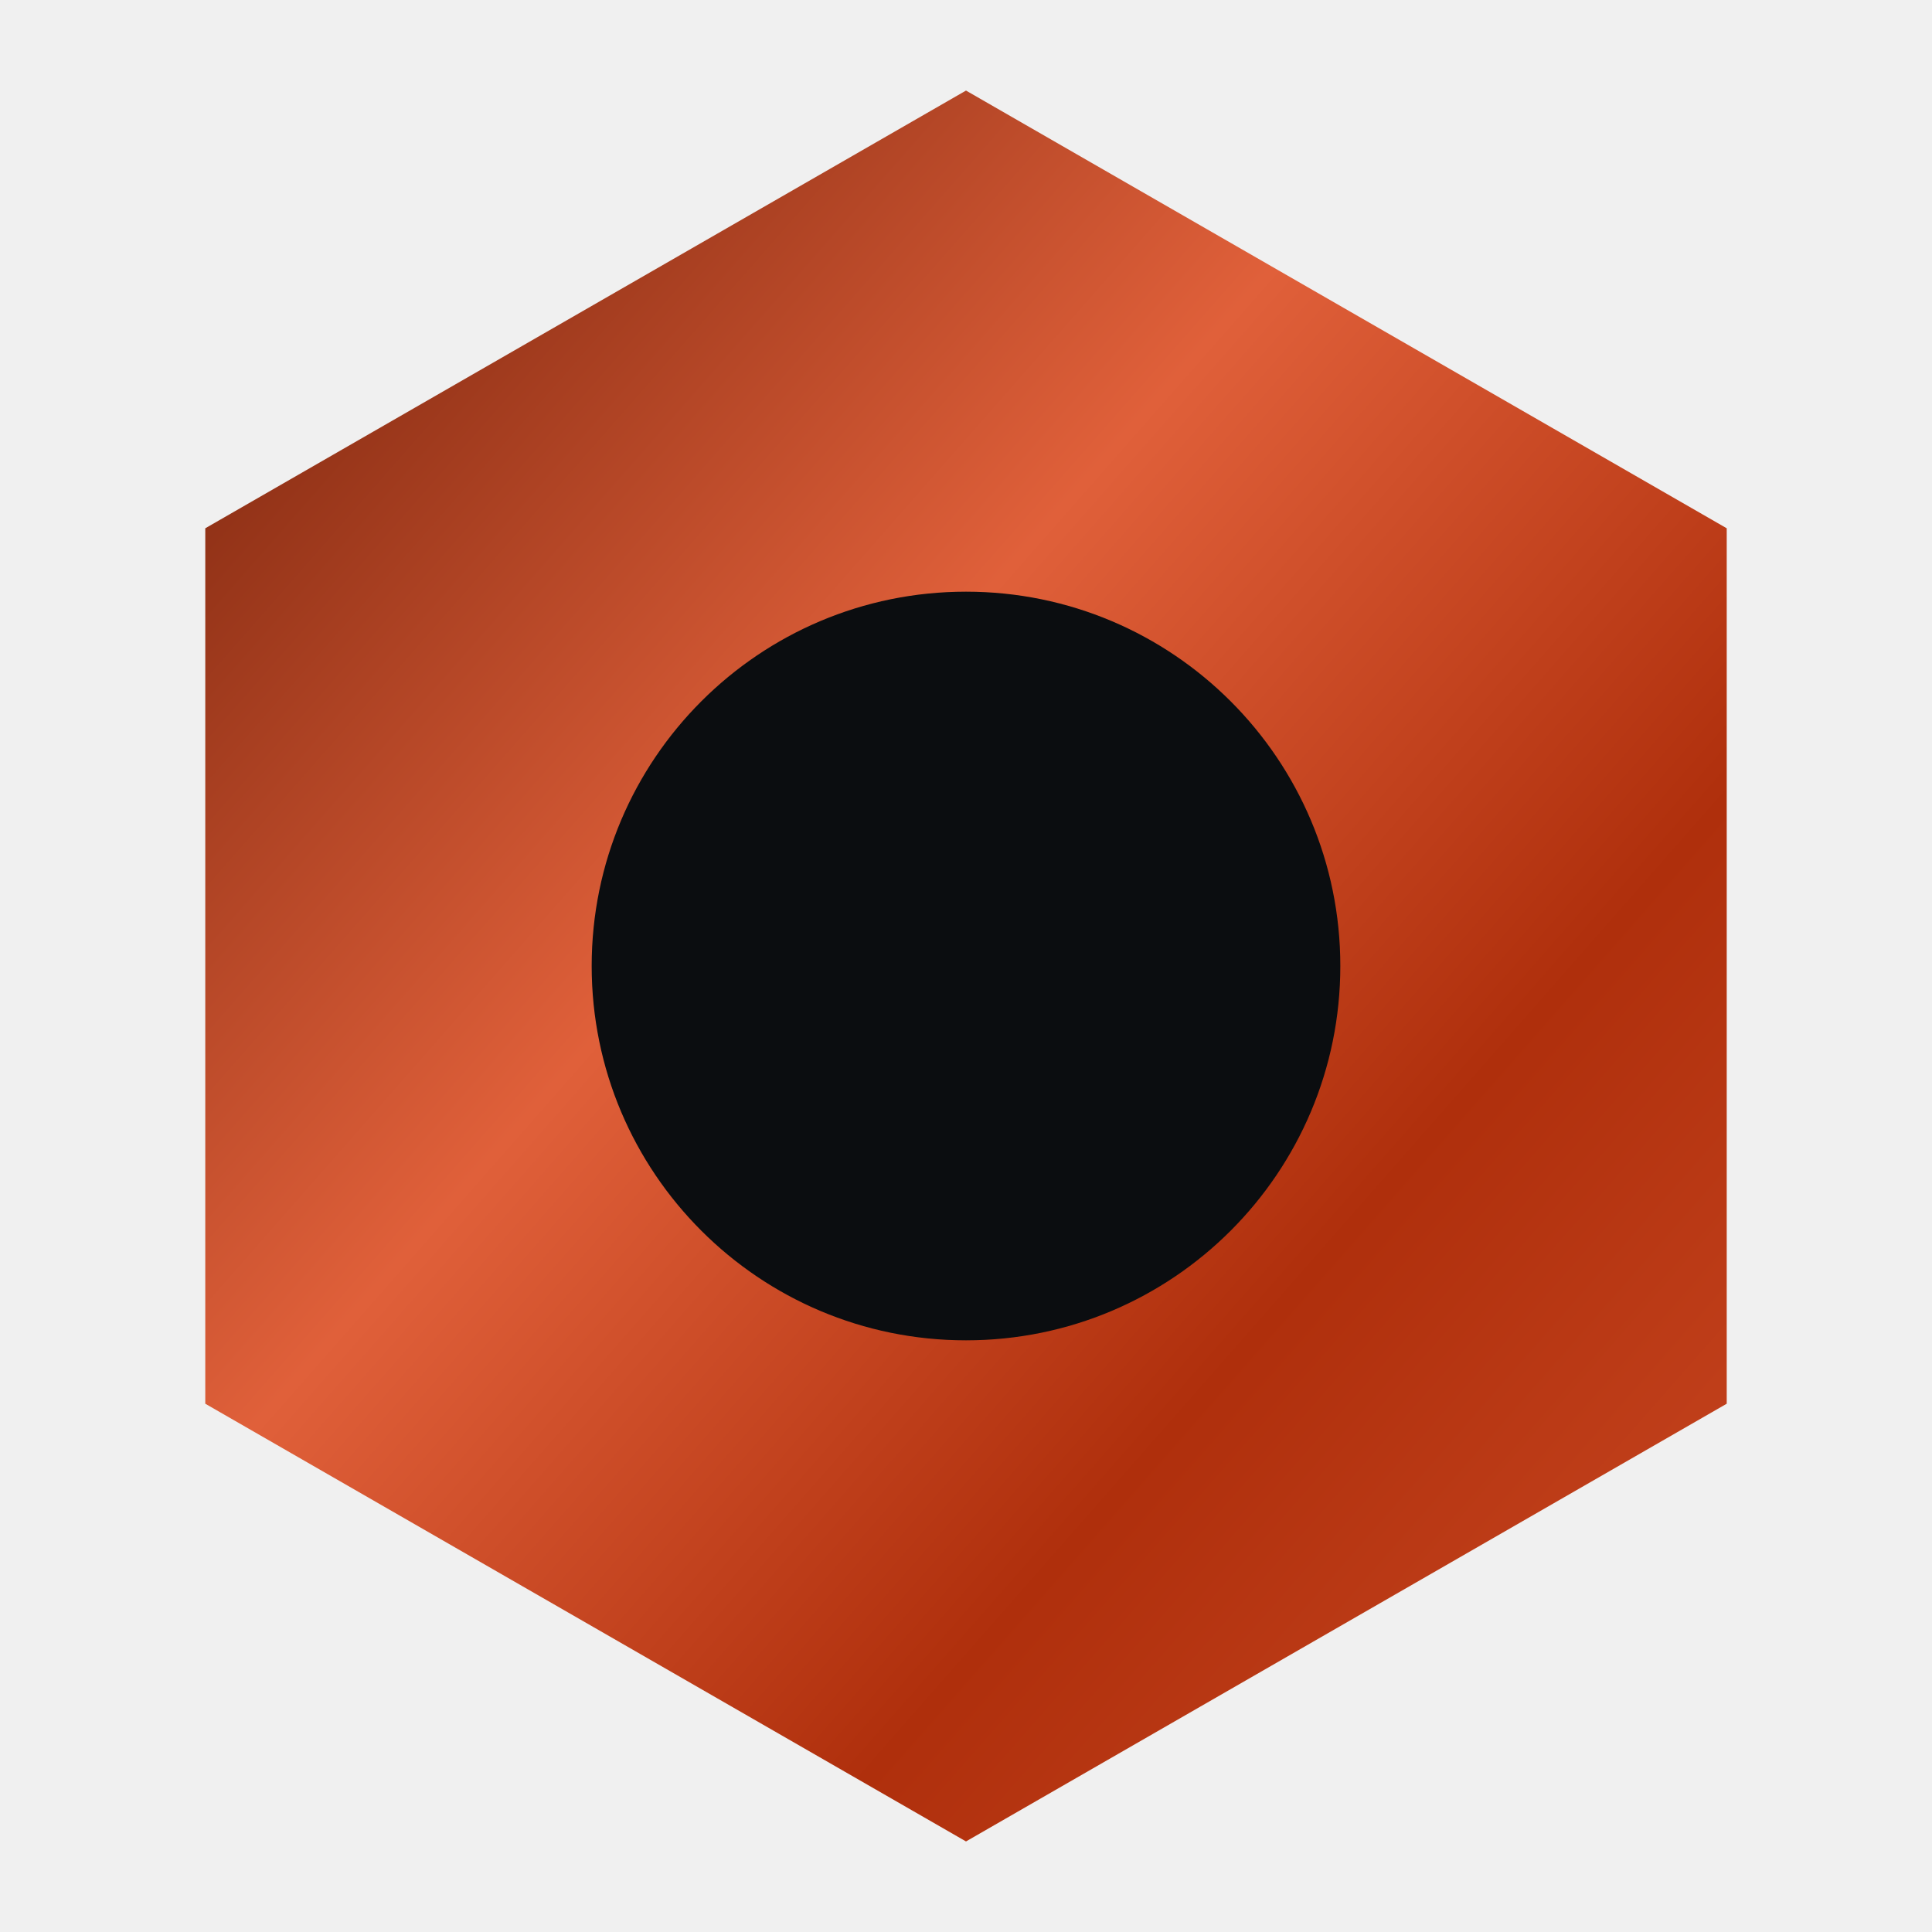
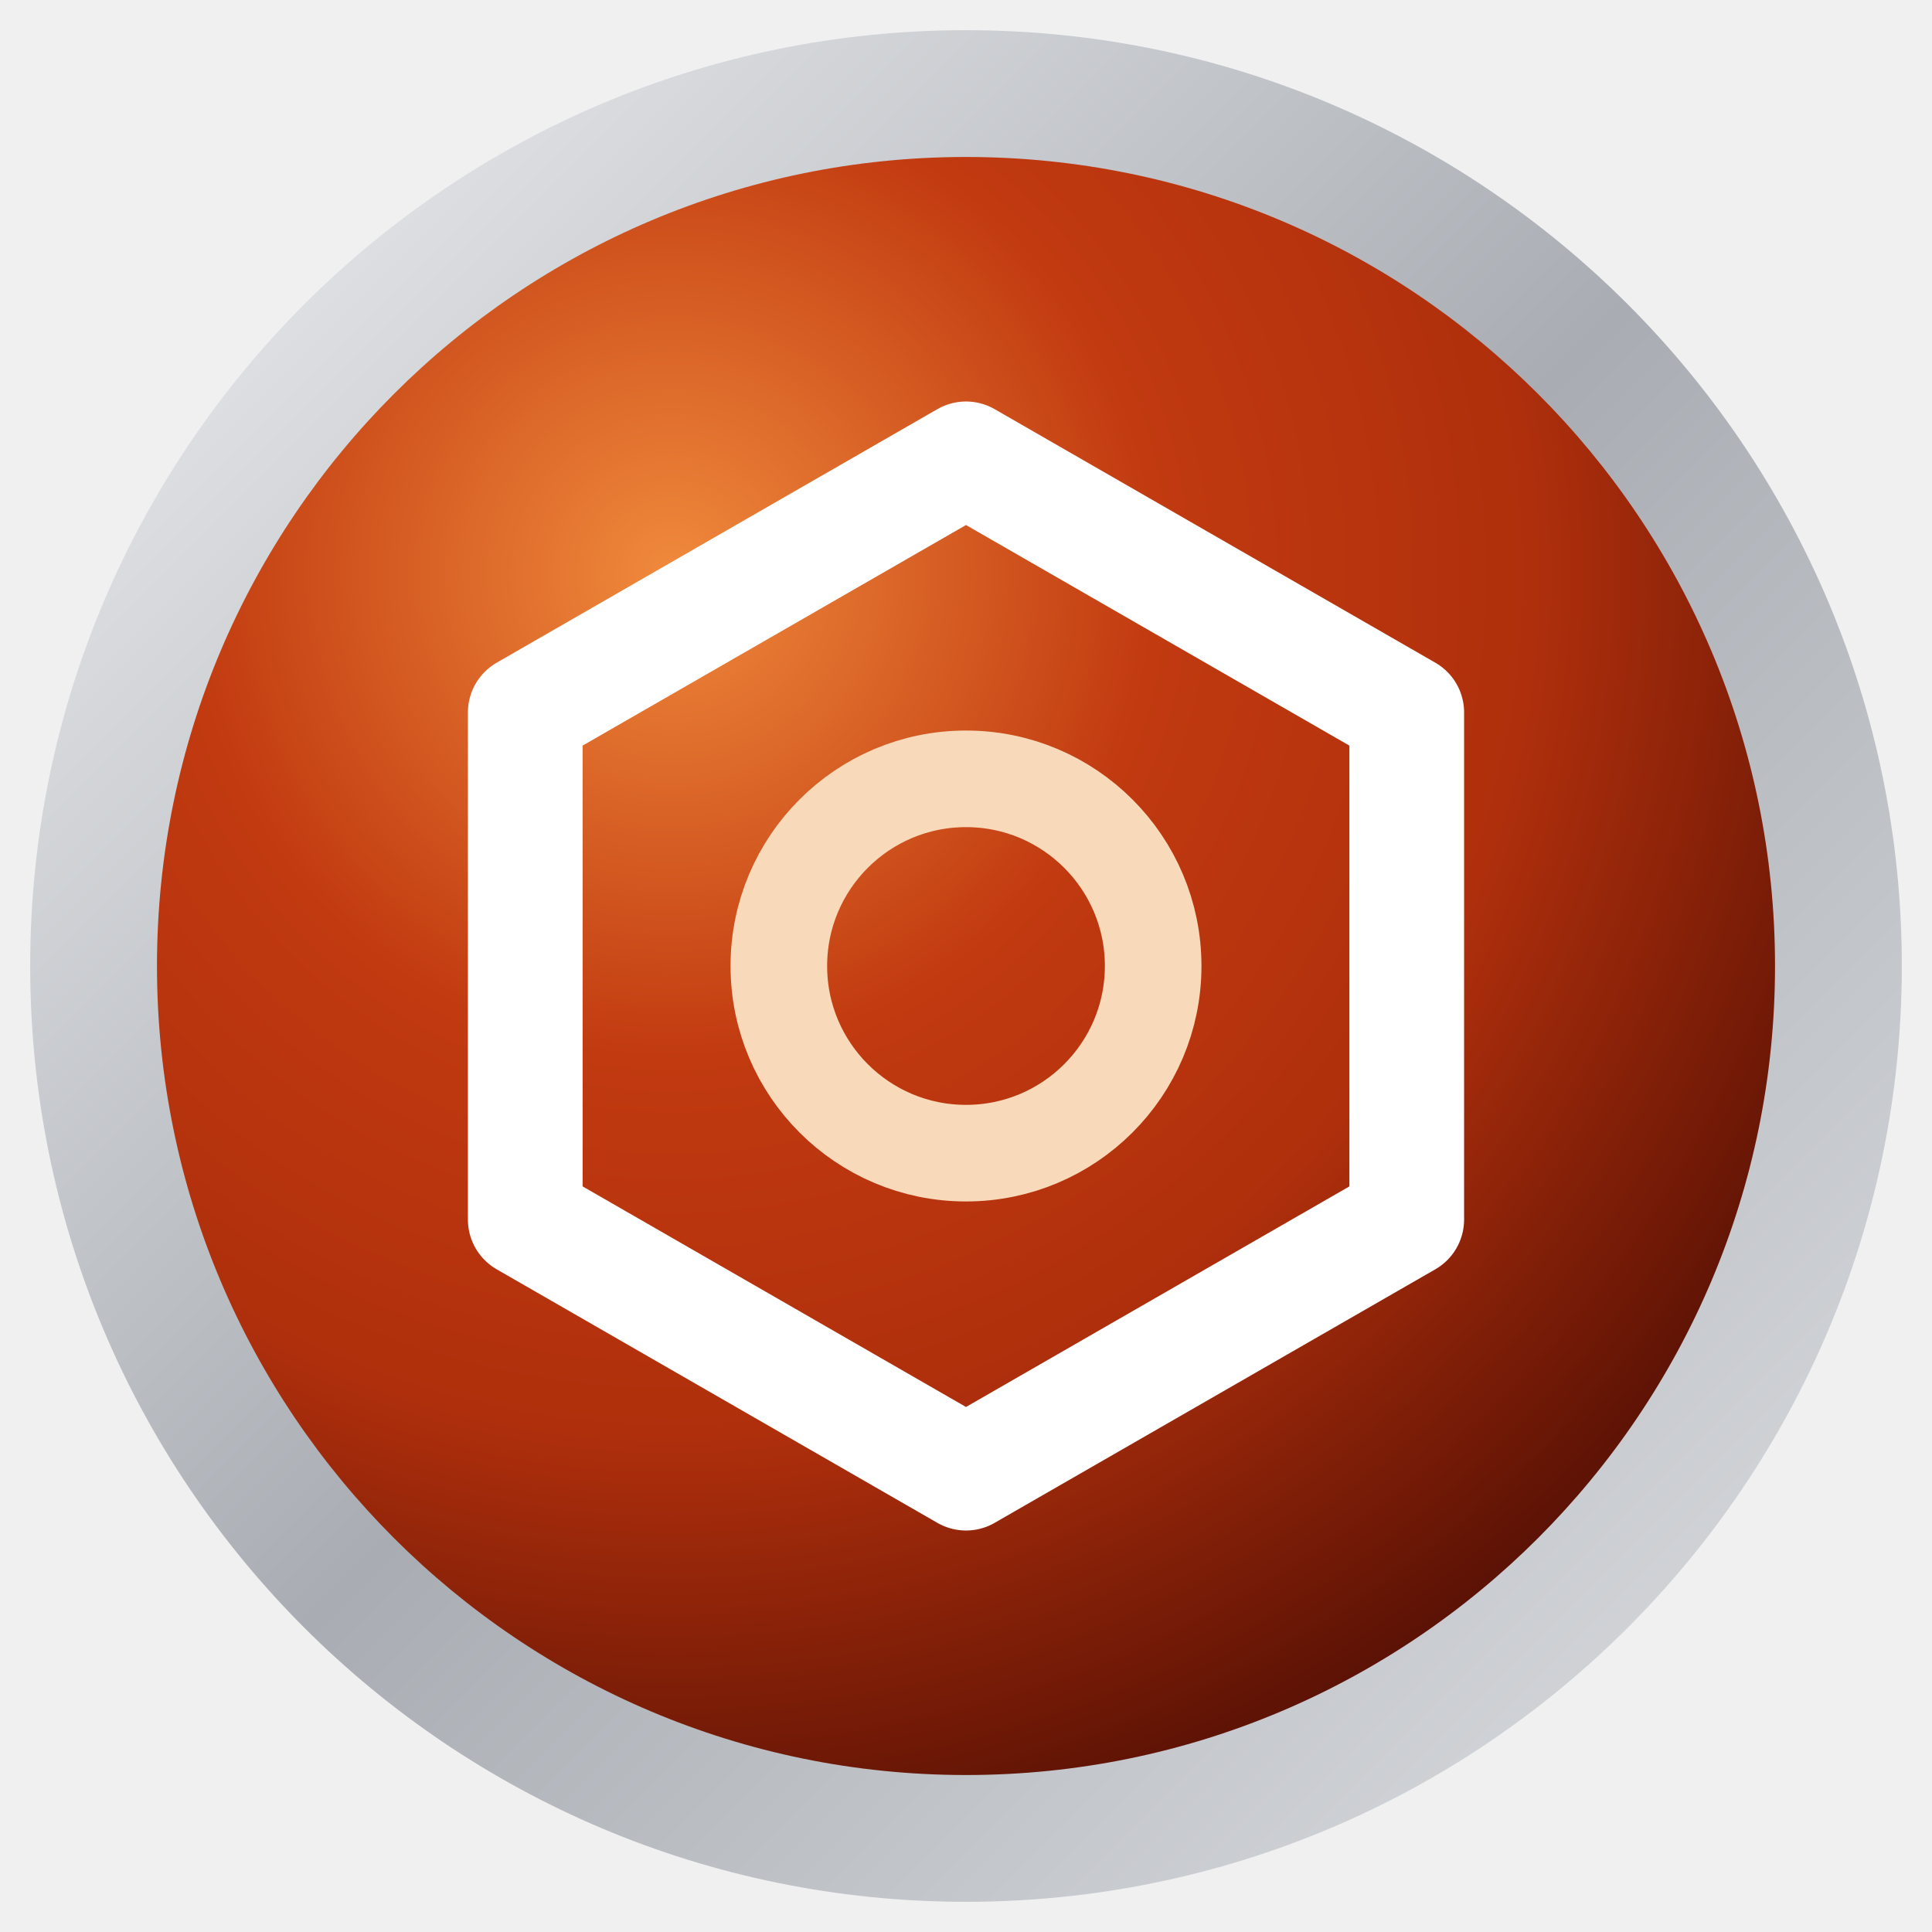
<svg xmlns="http://www.w3.org/2000/svg" viewBox="0 0 32 32">
  <defs>
-     <linearGradient id="b" x1="0" y1="0" x2="1" y2="1">
-       <stop offset="0" stop-color="#6e1d07" />
-       <stop offset="0.4" stop-color="#e0603a" />
-       <stop offset="0.7" stop-color="#af2f0c" />
-       <stop offset="1" stop-color="#cc4a24" />
+     <radialGradient id="ae-sphere" cx="0.32" cy="0.26" r="0.85">
+       <stop offset="0" stop-color="#f08a3c" />
+       <stop offset="0.35" stop-color="#c13a10" />
+       <stop offset="0.62" stop-color="#af2f0c" />
+       <stop offset="1" stop-color="#4a0c03" />
+     </radialGradient>
+     <linearGradient id="ae-ring" x1="0" y1="0" x2="1" y2="1">
+       <stop offset="0" stop-color="#f2f3f5" />
+       <stop offset="0.5" stop-color="#a9adb3" />
+       <stop offset="1" stop-color="#dfe1e4" />
    </linearGradient>
  </defs>
-   <path d="M16 1.5 28.6 8.75v14.5L16 30.5 3.4 23.25V8.75z" fill="url(#b)" />
-   <circle cx="16" cy="16" r="6.2" fill="#0b0d10" />
+   <circle cx="16" cy="16" r="15.5" fill="url(#ae-ring)" />
+   <circle cx="16" cy="16" r="13.4" fill="url(#ae-sphere)" />
+   <path d="M16 7.6 23.3 11.8v8.4L16 24.4 8.7 20.2v-8.4z" fill="none" stroke="#ffffff" stroke-width="1.9" stroke-linejoin="round" />
+   <circle cx="16" cy="16" r="3.1" fill="none" stroke="#f8d9b9" stroke-width="1.6" />
</svg>
